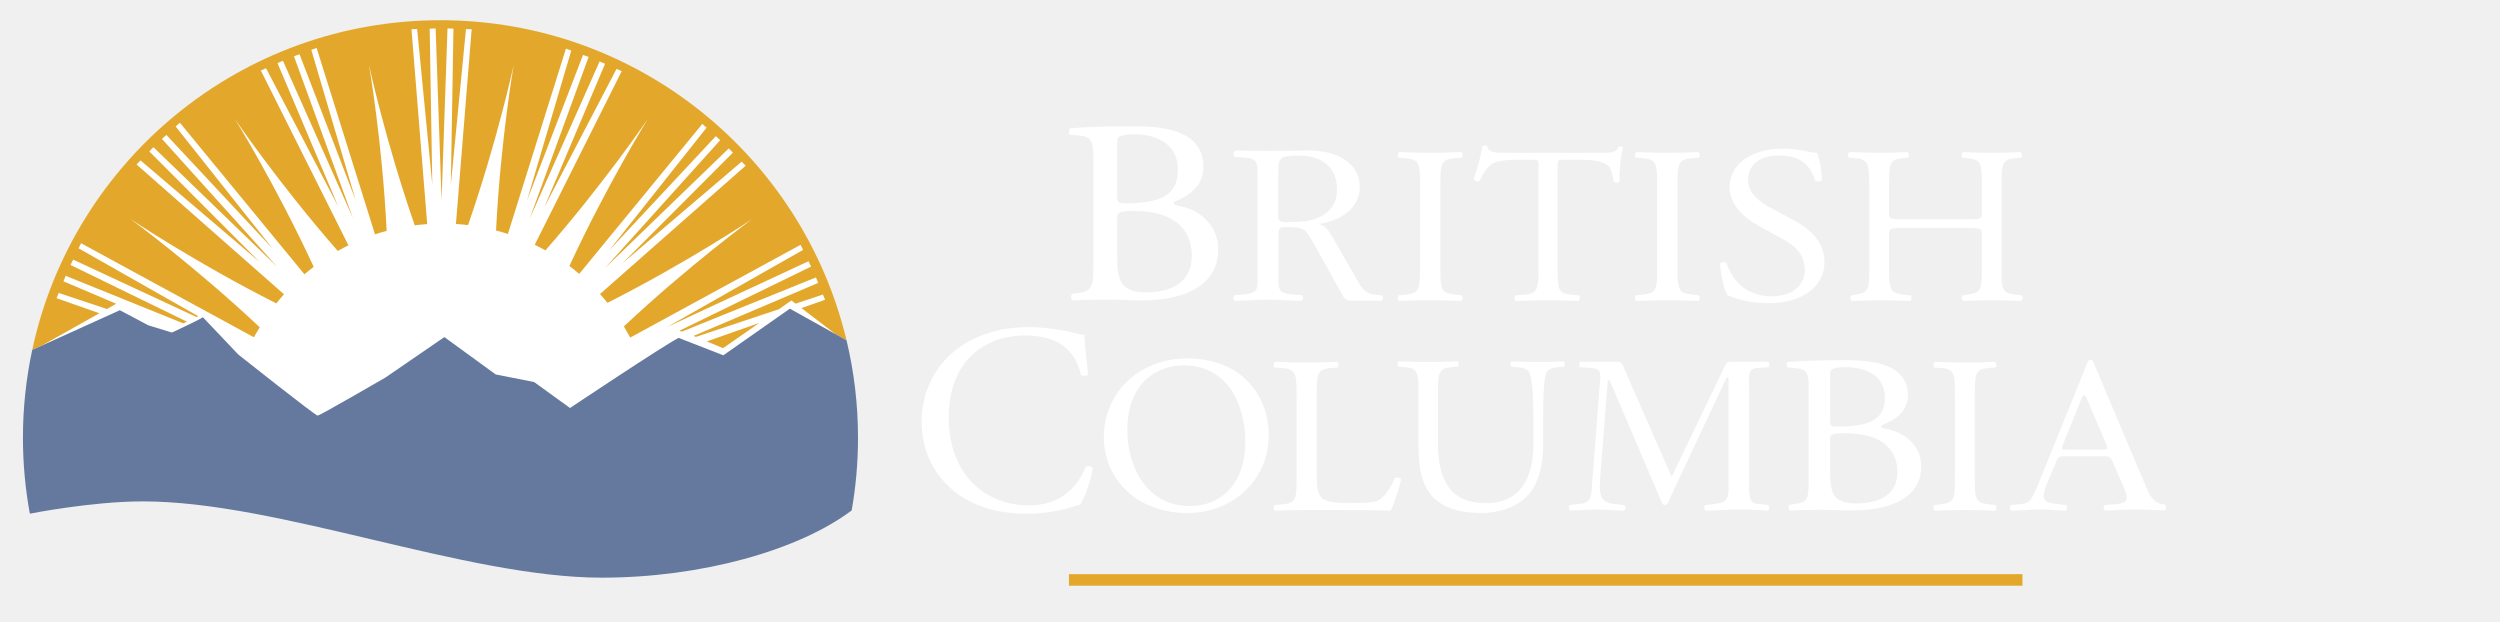
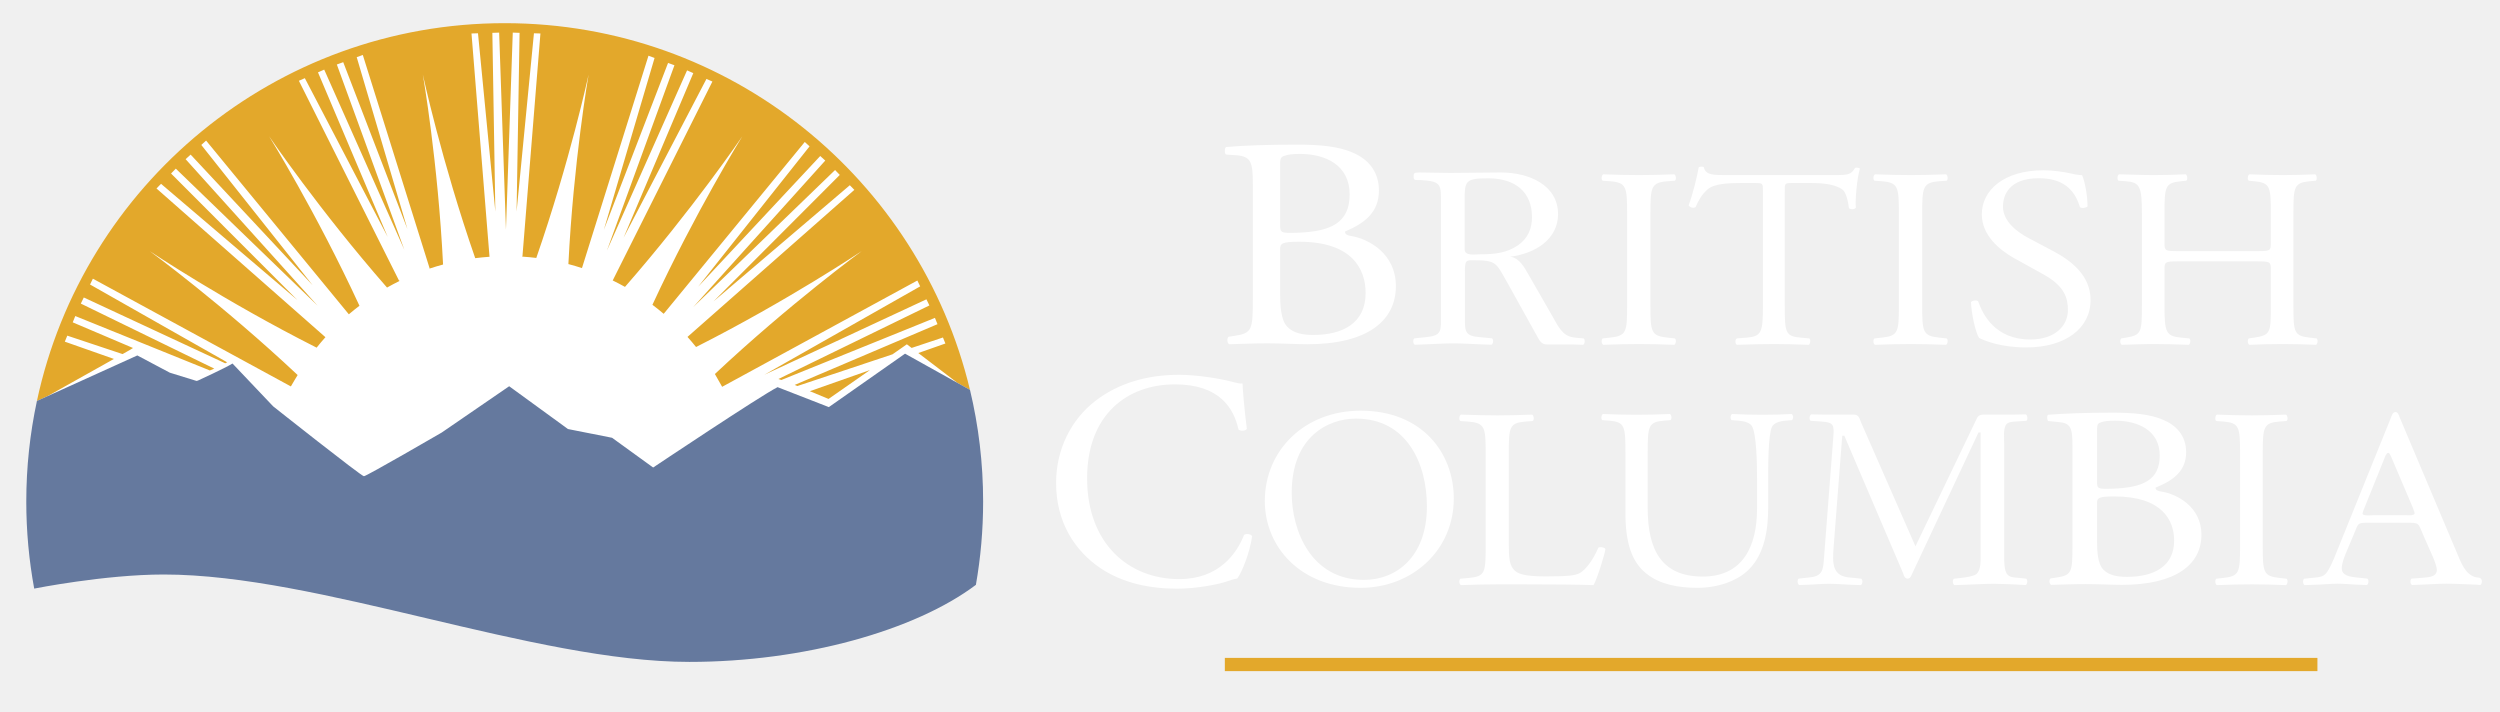
- <svg xmlns="http://www.w3.org/2000/svg" width="100%" height="100%" viewBox="0 0 825 205" version="1.1" xml:space="preserve" style="fill-rule:evenodd;clip-rule:evenodd;stroke-linejoin:round;stroke-miterlimit:1.414;">
+ <svg xmlns="http://www.w3.org/2000/svg" width="100%" height="100%" viewBox="0 0 720 205" version="1.1" xml:space="preserve" style="fill-rule:evenodd;clip-rule:evenodd;stroke-linejoin:round;stroke-miterlimit:1.414;">
  <g id="BC-ID" transform="matrix(1,0,0,1,-62.647,-63.5055)">
    <g transform="matrix(1,0,0,1,109.59,96.7796)">
      <path d="M0,129.539C44.702,129.539 106.539,154.709 151.407,154.709C183.425,154.709 214.668,146.164 232.451,133.582C233.693,126.193 234.351,118.607 234.351,110.865C234.351,35.735 173.444,-25.17 98.314,-25.17C23.184,-25.17 -37.722,35.735 -37.722,110.865C-37.722,118.518 -37.08,126.018 -35.865,133.326C-30.962,132.418 -14.291,129.539 0,129.539" style="fill:white;fill-rule:nonzero;" />
    </g>
    <g>
      <g transform="matrix(-1,0,0,1,1145.46,182.756)">
        <rect x="415.397" y="70.22" width="314.664" height="3.815" style="fill:rgb(227,168,43);" />
      </g>
      <g transform="matrix(1,0,0,1,431.322,119.662)">
        <path d="M0,28.483C0,31.591 0.191,35.992 2.012,37.892C3.833,39.877 6.708,40.308 9.582,40.308C18.108,40.308 24.623,36.857 24.623,28.225C24.623,21.406 20.791,13.464 5.558,13.464C0.384,13.464 0,13.982 0,15.708L0,28.483ZM0,8.457C0,10.876 0.096,11.047 4.982,10.876C14.754,10.529 20.025,7.939 20.025,-0.174C20.025,-8.633 13.029,-11.827 5.75,-11.827C3.641,-11.827 2.203,-11.654 1.342,-11.309C0.384,-11.05 0,-10.617 0,-9.066L0,8.457ZM-7.856,-3.022C-7.856,-9.409 -8.307,-11.101 -12.618,-11.448L-15.617,-11.654C-16.105,-12.042 -15.967,-13.772 -15.521,-13.812C-10.35,-14.273 -3.832,-14.502 5.078,-14.502C11.114,-14.502 16.863,-14.071 21.176,-12.086C25.295,-10.273 28.457,-6.821 28.457,-1.297C28.457,4.919 24.432,8.113 18.684,10.529C18.684,11.392 19.451,11.652 20.504,11.823C25.678,12.688 33.342,17.003 33.342,26.239C33.342,36.252 25.104,42.985 7.856,42.985C5.078,42.985 0.384,42.725 -3.641,42.725C-7.856,42.725 -11.113,42.9 -14.659,42.985C-15.234,42.725 -15.426,41.345 -14.851,40.826L-13.125,40.567C-8.049,39.79 -7.856,38.841 -7.856,29.778L-7.856,-3.022Z" style="fill:white;fill-rule:nonzero;" />
      </g>
      <g transform="matrix(1,0,0,1,531.258,151.384)">
        <path d="M0,-26.248C0,-34.063 -0.164,-35.316 -4.992,-35.684L-7.039,-35.832C-7.531,-36.127 -7.365,-37.455 -6.875,-37.676C-2.783,-37.529 0,-37.455 3.436,-37.455C6.711,-37.455 9.492,-37.529 13.584,-37.676C14.076,-37.455 14.238,-36.127 13.748,-35.832L11.703,-35.684C6.873,-35.316 6.711,-34.063 6.711,-26.248L6.711,0.001C6.711,7.815 6.873,8.848 11.703,9.365L13.748,9.585C14.238,9.88 14.076,11.206 13.584,11.428C9.492,11.28 6.711,11.206 3.436,11.206C0,11.206 -2.783,11.28 -6.875,11.428C-7.365,11.206 -7.531,10.027 -7.039,9.585L-4.992,9.365C-0.164,8.848 0,7.815 0,0.001L0,-26.248Z" style="fill:white;fill-rule:nonzero;" />
      </g>
      <g transform="matrix(1,0,0,1,576.66,122.703)">
        <path d="M0,28.829C0,36.57 0.152,37.676 4.602,38.045L7.055,38.266C7.514,38.56 7.361,39.886 6.902,40.109C2.531,39.961 -0.076,39.886 -3.145,39.886C-6.211,39.886 -8.895,39.961 -13.801,40.109C-14.262,39.886 -14.416,38.635 -13.801,38.266L-11.041,38.045C-6.67,37.676 -6.289,36.57 -6.289,28.829L-6.289,-4.13C-6.289,-6.415 -6.289,-6.487 -8.588,-6.487L-12.805,-6.487C-16.102,-6.487 -20.318,-6.34 -22.236,-4.645C-24.076,-3.023 -24.844,-1.4 -25.686,0.442C-26.301,0.885 -27.373,0.516 -27.68,-0.074C-26.455,-3.391 -25.303,-8.11 -24.768,-11.059C-24.535,-11.206 -23.539,-11.28 -23.311,-11.059C-22.85,-8.701 -20.318,-8.774 -16.791,-8.774L14.262,-8.774C18.402,-8.774 19.092,-8.921 20.242,-10.838C20.627,-10.985 21.471,-10.911 21.623,-10.618C20.779,-7.593 20.242,-1.622 20.473,0.59C20.166,1.18 18.863,1.18 18.48,0.738C18.25,-1.107 17.713,-3.834 16.562,-4.645C14.799,-5.9 11.887,-6.487 7.668,-6.487L2.225,-6.487C-0.076,-6.487 0,-6.415 0,-3.982L0,28.829Z" style="fill:white;fill-rule:nonzero;" />
      </g>
      <g transform="matrix(1,0,0,1,609.525,151.384)">
        <path d="M0,-26.248C0,-34.063 -0.164,-35.316 -4.992,-35.684L-7.039,-35.832C-7.529,-36.127 -7.365,-37.455 -6.875,-37.676C-2.783,-37.529 0,-37.455 3.438,-37.455C6.711,-37.455 9.492,-37.529 13.584,-37.676C14.076,-37.455 14.24,-36.127 13.75,-35.832L11.701,-35.684C6.873,-35.316 6.711,-34.063 6.711,-26.248L6.711,0.001C6.711,7.815 6.873,8.848 11.701,9.365L13.75,9.585C14.24,9.88 14.076,11.206 13.584,11.428C9.492,11.28 6.711,11.206 3.438,11.206C0,11.206 -2.783,11.28 -6.875,11.428C-7.365,11.206 -7.529,10.027 -7.039,9.585L-4.992,9.365C-0.164,8.848 0,7.815 0,0.001L0,-26.248Z" style="fill:white;fill-rule:nonzero;" />
      </g>
      <g transform="matrix(1,0,0,1,646.199,112.546)">
        <path d="M0,51.021C-7.309,51.021 -11.92,49.104 -13.572,48.294C-14.617,46.671 -15.748,41.437 -15.922,37.971C-15.486,37.455 -14.182,37.308 -13.834,37.75C-12.527,41.51 -8.961,48.734 1.131,48.734C8.439,48.734 12.006,44.68 12.006,40.256C12.006,37.013 11.223,33.4 4.871,29.934L-3.393,25.362C-7.742,22.93 -12.789,18.727 -12.789,12.682C-12.789,5.677 -6.352,0 4.959,0C7.654,0 10.787,0.442 13.049,0.958C14.18,1.253 15.398,1.4 16.094,1.4C16.877,3.172 17.662,7.3 17.662,10.396C17.312,10.839 15.92,11.059 15.486,10.617C14.355,7.079 12.006,2.286 3.654,2.286C-4.873,2.286 -6.699,7.079 -6.699,10.469C-6.699,14.746 -2.523,17.844 0.695,19.539L7.654,23.225C13.137,26.1 18.531,30.376 18.531,37.381C18.531,45.491 11.311,51.021 0,51.021" style="fill:white;fill-rule:nonzero;" />
      </g>
      <g transform="matrix(1,0,0,1,689.988,137.744)">
        <path d="M0,1.032C-3.807,1.032 -3.965,1.179 -3.965,3.391L-3.965,13.788C-3.965,21.529 -3.568,22.562 0.875,23.005L3.174,23.225C3.65,23.52 3.492,24.845 3.016,25.068C-1.268,24.92 -3.965,24.845 -7.061,24.845C-10.473,24.845 -13.17,24.993 -16.264,25.068C-16.738,24.845 -16.898,23.667 -16.422,23.225L-15.074,23.005C-10.629,22.267 -10.473,21.529 -10.473,13.788L-10.473,-12.755C-10.473,-20.497 -11.025,-21.749 -15.152,-22.044L-17.215,-22.192C-17.691,-22.487 -17.533,-23.815 -17.057,-24.036C-13.17,-23.962 -10.473,-23.815 -7.061,-23.815C-3.965,-23.815 -1.268,-23.889 2.143,-24.036C2.619,-23.815 2.777,-22.487 2.303,-22.192L0.793,-22.044C-3.807,-21.602 -3.965,-20.497 -3.965,-12.755L-3.965,-4.277C-3.965,-1.992 -3.807,-1.917 0,-1.917L22.691,-1.917C26.5,-1.917 26.658,-1.992 26.658,-4.277L26.658,-12.755C26.658,-20.497 26.5,-21.602 21.82,-22.044L20.312,-22.192C19.836,-22.487 19.994,-23.815 20.471,-24.036C24.121,-23.889 26.818,-23.815 30.07,-23.815C33.164,-23.815 35.861,-23.889 39.432,-24.036C39.908,-23.815 40.066,-22.487 39.59,-22.192L37.926,-22.044C33.324,-21.602 33.164,-20.497 33.164,-12.755L33.164,13.788C33.164,21.529 33.324,22.488 37.926,23.005L39.83,23.225C40.305,23.52 40.146,24.845 39.672,25.068C35.861,24.92 33.164,24.845 30.07,24.845C26.818,24.845 23.961,24.92 20.471,25.068C19.994,24.845 19.836,23.667 20.312,23.225L21.82,23.005C26.658,22.267 26.658,21.529 26.658,13.788L26.658,3.391C26.658,1.179 26.5,1.032 22.691,1.032L0,1.032Z" style="fill:white;fill-rule:nonzero;" />
      </g>
      <g transform="matrix(1,0,0,1,378.059,225.481)">
        <path d="M0,-46.469C6.521,-51.542 14.829,-54.034 24.12,-54.034C28.943,-54.034 35.731,-53.056 39.931,-51.898C41.003,-51.631 41.628,-51.452 42.432,-51.542C42.521,-49.494 42.968,-43.888 43.682,-38.457C43.236,-37.834 41.896,-37.744 41.271,-38.278C39.931,-44.331 35.911,-51.276 22.958,-51.276C9.29,-51.276 -2.323,-42.64 -2.323,-24.214C-2.323,-5.521 9.558,4.806 24.208,4.806C35.731,4.806 40.824,-2.672 42.878,-7.925C43.504,-8.368 44.845,-8.192 45.201,-7.568C44.577,-2.939 42.253,2.935 40.913,4.628C39.841,4.806 38.77,5.162 37.787,5.516C35.821,6.231 29.39,7.565 23.672,7.565C15.633,7.565 7.951,5.964 1.429,1.6C-5.718,-3.296 -11.256,-11.394 -11.256,-22.877C-11.256,-32.76 -6.789,-41.216 0,-46.469" style="fill:white;fill-rule:nonzero;" />
      </g>
      <g transform="matrix(1,0,0,1,473.596,205.226)">
        <path d="M0,4.129C0,-8.037 -5.65,-21.161 -20.437,-21.161C-28.488,-21.161 -38.938,-15.926 -38.938,0.222C-38.938,11.133 -33.365,25.29 -18.115,25.29C-8.824,25.29 0,18.654 0,4.129M-46.681,2.58C-46.681,-12.166 -35.068,-23.446 -19.12,-23.446C-1.238,-23.446 7.742,-11.134 7.742,1.843C7.742,16.737 -4.18,27.575 -19.12,27.575C-36.306,27.575 -46.681,15.851 -46.681,2.58" style="fill:white;fill-rule:nonzero;" />
      </g>
      <g transform="matrix(1,0,0,1,568.678,214.072)">
        <path d="M0,-12.606C0,-17.177 -0.156,-25.658 -1.486,-27.868C-2.033,-28.753 -3.439,-29.27 -5.393,-29.418L-7.346,-29.565C-7.814,-30.081 -7.66,-31.039 -7.191,-31.335C-4.221,-31.188 -1.328,-31.113 1.719,-31.113C5.002,-31.113 7.113,-31.188 9.926,-31.333C10.551,-30.964 10.473,-30.007 10.082,-29.565L8.205,-29.418C6.252,-29.27 4.766,-28.606 4.299,-27.647C3.205,-25.215 3.205,-16.735 3.205,-12.606L3.205,-4.275C3.205,2.141 2.109,8.923 -2.266,13.346C-5.627,16.812 -11.41,18.729 -17.193,18.729C-22.586,18.729 -27.979,17.77 -31.809,14.674C-35.951,11.431 -37.904,6.048 -37.904,-2.725L-37.904,-20.127C-37.904,-27.794 -38.061,-29.048 -42.592,-29.418L-44.547,-29.565C-45.016,-29.86 -44.861,-31.112 -44.393,-31.335C-40.482,-31.188 -37.826,-31.113 -34.699,-31.113C-31.496,-31.113 -28.916,-31.188 -25.088,-31.333C-24.619,-31.112 -24.461,-29.86 -24.93,-29.565L-26.807,-29.418C-31.34,-29.048 -31.496,-27.794 -31.496,-20.127L-31.496,-4.201C-31.496,7.669 -27.588,15.486 -15.631,15.486C-4.299,15.486 0,7.079 0,-4.126L0,-12.606Z" style="fill:white;fill-rule:nonzero;" />
      </g>
      <g transform="matrix(1,0,0,1,666.6,194.862)">
        <path d="M0,24.575C0,27.256 0.172,31.053 1.812,32.692C3.455,34.405 6.047,34.777 8.637,34.777C16.326,34.777 22.199,31.798 22.199,24.351C22.199,18.468 18.744,11.619 5.01,11.619C0.344,11.619 0,12.063 0,13.554L0,24.575ZM0,7.297C0,9.384 0.086,9.532 4.49,9.384C13.303,9.086 18.053,6.852 18.053,-0.149C18.053,-7.447 11.748,-10.203 5.182,-10.203C3.281,-10.203 1.986,-10.054 1.209,-9.755C0.344,-9.532 0,-9.16 0,-7.82L0,7.297ZM-7.084,-2.606C-7.084,-8.117 -7.43,-9.532 -11.316,-9.829L-14.082,-10.098C-14.396,-10.382 -14.564,-11.874 -13.996,-11.916C-9.33,-12.265 -3.457,-12.51 4.578,-12.51C10.02,-12.51 15.201,-12.138 19.09,-10.427C22.805,-8.862 25.654,-5.883 25.654,-1.116C25.654,4.244 22.025,7.001 16.844,9.086C16.844,9.831 17.533,10.054 18.484,10.203C23.15,10.947 30.061,14.672 30.061,22.638C30.061,31.276 22.631,37.085 7.082,37.085C4.578,37.085 0.344,36.862 -3.283,36.862C-7.084,36.862 -10.021,37.01 -13.217,37.085C-13.736,36.862 -13.91,35.671 -13.391,35.225L-11.836,35.001C-7.256,34.331 -7.084,33.511 -7.084,25.693L-7.084,-2.606Z" style="fill:white;fill-rule:nonzero;" />
      </g>
      <g transform="matrix(1,0,0,1,488.92,139.247)">
        <path d="M0,-2.505C-1.486,-2.505 -4.457,-1.952 -4.457,-3.925L-4.457,-18.068C-4.457,-23.597 -4.281,-24.388 2.359,-24.388C10.135,-24.388 14.941,-20.439 14.941,-13.171C14.941,-10.01 13.805,-7.087 10.922,-5.112C7.602,-2.82 4.018,-2.505 0,-2.505M29.828,21.723L27.781,21.546C27.367,21.502 27,21.45 26.65,21.392C23.656,20.862 22.457,18.196 21.047,15.722L13.971,3.397C12.748,1.343 11.438,-1.422 8.641,-1.816C15.893,-2.686 22.447,-6.872 22.447,-14.061C22.447,-22.358 14.232,-26.07 5.932,-26.07C0.951,-26.07 -3.588,-25.935 -8.656,-25.935C-11.451,-25.935 -14.777,-26.07 -17.572,-26.07C-19.125,-26.07 -19.145,-25.754 -19.145,-24.885C-19.145,-23.603 -18.604,-23.962 -16.959,-23.869C-11.055,-23.537 -11.281,-22.436 -11.281,-17.38L-11.281,14.933C-11.281,19.557 -10.881,20.938 -15.736,21.373C-15.736,21.373 -16.48,21.45 -16.902,21.495L-18.959,21.706C-19.451,22.147 -19.285,23.327 -18.795,23.548C-17.701,23.508 -15.762,23.432 -15.762,23.432C-13.074,23.352 -10.387,23.147 -7.699,23.147C-4.996,23.147 -2.41,23.355 0.248,23.433L0.248,23.435C1.191,23.465 2.188,23.498 3.279,23.537C3.771,23.316 3.936,22.137 3.443,21.695L1.373,21.499C0.951,21.454 0.225,21.389 0.225,21.389C-4.678,21.057 -4.377,19.674 -4.377,14.933L-4.377,2.766C-4.377,2.055 -4.467,0.16 -3.941,-0.394C-3.504,-0.87 -2.719,-0.79 -2.02,-0.79C4.623,-0.79 4.533,-0.157 7.68,5.373L16.242,20.778C16.941,21.964 17.465,23.464 19.215,23.464L26.652,23.464C27.59,23.494 28.576,23.525 29.664,23.565C30.154,23.344 30.318,22.164 29.828,21.723" style="fill:white;fill-rule:nonzero;" />
      </g>
      <g transform="matrix(1,0,0,1,490.523,220.737)">
        <path d="M0,-26.541C0,-34.282 -0.162,-35.464 -5.27,-35.832L-7.299,-35.979C-7.785,-36.274 -7.623,-37.6 -7.137,-37.823C-2.594,-37.675 0.162,-37.602 3.406,-37.602C6.57,-37.602 9.326,-37.675 13.383,-37.82C13.869,-37.6 14.031,-36.274 13.545,-35.979L11.598,-35.832C6.814,-35.464 6.65,-34.282 6.65,-26.541L6.65,-0.882C6.65,3.763 6.895,5.68 8.354,7.08C9.246,7.89 10.787,8.776 17.193,8.776C24.088,8.776 25.791,8.48 27.09,7.818C28.711,6.932 30.82,4.279 32.441,0.518C32.93,0.151 34.469,0.443 34.469,0.96C34.469,1.772 32.197,9.293 31.062,11.282C26.928,11.135 19.221,11.061 10.867,11.061L3.406,11.061C0,11.061 -2.594,11.135 -7.137,11.282C-7.623,11.061 -7.785,9.881 -7.299,9.439L-4.865,9.219C-0.162,8.776 0,7.743 0,0.003L0,-26.541Z" style="fill:white;fill-rule:nonzero;" />
      </g>
      <g transform="matrix(1,0,0,1,707.787,220.59)">
        <path d="M0,-26.248C0,-34.062 -0.158,-35.317 -4.855,-35.686L-6.848,-35.832C-7.324,-36.128 -7.166,-37.453 -6.686,-37.677C-2.707,-37.528 0,-37.455 3.346,-37.455C6.531,-37.455 9.238,-37.528 13.221,-37.674C13.697,-37.453 13.857,-36.128 13.379,-35.832L11.387,-35.686C6.689,-35.317 6.531,-34.062 6.531,-26.248L6.531,0.002C6.531,7.817 6.689,8.849 11.387,9.365L13.379,9.586C13.857,9.881 13.697,11.207 13.221,11.429C9.238,11.281 6.531,11.207 3.346,11.207C0,11.207 -2.707,11.281 -6.686,11.429C-7.166,11.207 -7.324,10.027 -6.848,9.586L-4.855,9.365C-0.158,8.849 0,7.817 0,0.002L0,-26.248Z" style="fill:white;fill-rule:nonzero;" />
      </g>
      <g transform="matrix(1,0,0,1,644.158,184.926)">
        <path d="M0,45.012C-0.408,44.968 -1.172,44.908 -1.172,44.908C-2.01,44.824 -2.764,44.703 -3.359,44.053C-4.393,42.955 -4.307,39.827 -4.307,38.575L-4.307,6.268C-4.307,4.859 -4.65,1.809 -3.617,0.712C-3.1,0.135 -2.025,0.038 -1.068,-0.016L-1.068,-0.02C-0.486,-0.064 -0.473,-0.066 0.037,-0.091L2.084,-0.237C2.574,-0.533 2.41,-1.859 1.92,-2.081C0.826,-2.043 -0.168,-2.057 -1.113,-2.028L-1.113,-2.024L-9.813,-2.024C-10.76,-2.024 -11.621,-2.024 -12.137,-1.007L-29.863,35.916L-45.521,0.245C-46.039,-1.007 -46.123,-2.024 -47.76,-2.024L-56.814,-2.024C-57.758,-2.053 -58.799,-2.043 -59.893,-2.081C-60.383,-1.859 -60.549,-0.533 -60.057,-0.237L-58.01,-0.091C-57.588,-0.057 -56.824,-0.005 -56.824,-0.005C-53.428,0.213 -53.217,0.972 -53.525,4.547L-56.193,39.2C-56.426,42.68 -56.617,44.519 -60.262,44.858C-60.262,44.858 -61.031,44.954 -61.455,44.999L-63.5,45.221C-63.992,45.661 -63.828,46.841 -63.336,47.062C-62.258,47.022 -60.34,46.966 -60.34,46.966C-58.492,46.875 -56.611,46.711 -54.729,46.711C-52.699,46.711 -50.666,46.903 -48.633,46.984L-48.633,46.988C-47.691,47.017 -46.695,47.05 -45.602,47.088C-45.109,46.867 -44.945,45.688 -45.438,45.246L-47.482,45.025C-48.021,44.983 -48.625,44.923 -48.625,44.923C-53.885,44.563 -53.768,40.85 -53.439,36.308L-50.943,4.079L-50.34,4.079L-33.389,43.739C-33.219,44.286 -32.961,45.225 -32.1,45.225C-31.324,45.225 -31.066,44.366 -30.809,43.816L-11.707,3.137L-11.104,3.137L-11.104,38.575C-11.104,39.983 -10.932,42.878 -12.395,43.972C-13.158,44.541 -15.645,44.883 -15.645,44.883C-15.986,44.937 -16.346,44.987 -16.754,45.03L-18.799,45.25C-19.291,45.692 -19.127,46.871 -18.635,47.093C-17.557,47.054 -15.645,46.994 -15.645,46.994C-12.871,46.917 -10.053,46.711 -7.232,46.711C-5.205,46.711 -1.234,46.904 -1.234,46.904C-0.289,46.933 0.789,47.036 1.883,47.075C2.375,46.854 2.539,45.675 2.047,45.234L0,45.012Z" style="fill:white;fill-rule:nonzero;" />
      </g>
      <g transform="matrix(1,0,0,1,755.639,202.306)">
        <path d="M0,9.582L-9.574,9.582C-9.908,9.582 -12.572,9.895 -12.572,9.114C-12.572,8.879 -12.406,8.41 -12.322,8.177L-6.576,-6.051C-6.41,-6.442 -5.828,-8.397 -5.162,-8.397C-4.662,-8.397 -3.996,-6.364 -3.83,-6.051L1.832,7.237C1.832,7.394 2.414,8.645 2.414,8.958C2.414,9.818 0.5,9.582 0,9.582M21.494,27.832L21.219,27.611C20.811,27.568 20.447,27.519 20.105,27.462C16.916,26.75 15.674,22.91 14.496,20.174L-1.912,-18.66C-2.076,-19.126 -2.4,-20.131 -3.051,-20.131C-3.945,-20.131 -4.187,-19.048 -4.432,-18.431L-20.107,20.329C-20.678,21.799 -22.139,25.36 -23.195,26.44C-24.004,27.269 -25.059,27.428 -26.182,27.544C-26.182,27.544 -27.066,27.628 -27.488,27.674L-29.416,27.87C-29.906,28.311 -29.742,29.491 -29.252,29.713C-28.158,29.674 -26.219,29.603 -26.219,29.603C-24.074,29.574 -21.93,29.303 -19.783,29.303C-17.977,29.303 -16.172,29.495 -14.369,29.575C-14.369,29.575 -12.43,29.644 -11.336,29.686C-10.846,29.463 -10.682,28.283 -11.172,27.842L-13.219,27.62C-13.625,27.578 -14.328,27.512 -14.328,27.512C-16.215,27.303 -18.564,26.966 -18.564,24.892C-18.564,23.5 -17.914,21.875 -17.428,20.637L-14.992,14.837C-13.771,12.053 -14.26,11.741 -11.012,11.741L0.037,11.741C3.936,11.741 3.365,11.741 5.074,15.689L7.672,21.565C8.078,22.573 8.809,24.274 8.809,25.36C8.809,27.303 6.686,27.431 4.703,27.599C4.703,27.599 4.045,27.654 3.475,27.698L1.506,27.841C1.016,28.282 1.18,29.462 1.672,29.684C2.764,29.644 4.703,29.565 4.703,29.565C7.014,29.481 9.34,29.303 11.57,29.303C14.416,29.303 17.262,29.496 20.105,29.577L20.105,29.574C21.039,29.603 20.25,29.636 21.33,29.675C21.82,29.453 21.984,28.273 21.494,27.832" style="fill:white;fill-rule:nonzero;" />
      </g>
    </g>
    <g transform="matrix(1,0,0,1,295.886,172.31)">
      <path d="M0,3.86L5.379,6.09L17.308,-2.23L0,3.86Z" style="fill:rgb(227,168,43);fill-rule:nonzero;" />
    </g>
    <g transform="matrix(1,0,0,1,95.4546,82.2982)">
      <path d="M0,84.581L-14.139,79.606L-13.43,77.874L2.493,83.183L2.562,83.144L4.663,81.953L5.501,81.428L-11.862,74.042L-11.128,72.226L27.626,87.9L28.904,87.37L-9.531,68.64L-8.674,66.88L32.056,85.836L32.619,85.55L-6.873,63.15L-6.062,61.468L50.967,92.499C51.434,91.636 52.412,90.063 52.914,89.217C31.232,68.831 10.309,53.525 10.309,53.525C10.309,53.525 31.826,67.935 58.382,81.332C59.259,80.237 59.979,79.358 60.916,78.319L12.264,35.487L13.57,34.146L52.837,67.613L16.458,31.182L17.82,29.772L58.664,69.245L20.644,27.046L22.098,25.735L57.238,63.363L25.165,22.951L26.546,21.695L67.658,71.727C68.721,70.81 69.604,70.12 70.716,69.268C58.28,42.356 44.699,20.464 44.699,20.464C44.699,20.464 59.154,41.742 78.657,64.026C79.848,63.355 81.056,62.712 82.29,62.107L82.083,61.973L53.271,4.472L54.984,3.719L78.855,49.457L58.772,2.05L60.563,1.255L83.646,53.153L64.201,-0.216L66.041,-0.887L84.527,47.166L69.927,-2.319L71.68,-2.965L90.9,58.411L90.863,58.573L90.911,58.554C92.189,58.125 93.489,57.747 94.796,57.391C93.333,27.911 88.972,2.693 88.972,2.693C88.972,2.693 94.372,27.689 104.054,55.56C105.402,55.394 106.759,55.253 108.127,55.161L108.084,55.097L108.252,55.097L108.156,54.956L102.982,-9.15L104.852,-9.209L109.85,42.143L108.991,-9.335L110.947,-9.401L112.909,47.365L114.869,-9.402L116.829,-9.335L115.968,42.143L120.967,-9.208L122.836,-9.15L117.662,54.956L117.565,55.097L117.593,55.097L117.579,55.117L117.664,55.117C119.002,55.201 120.329,55.335 121.646,55.493C131.315,27.649 136.706,2.693 136.706,2.693C136.706,2.693 132.358,27.835 130.888,57.261C132.208,57.61 133.514,57.993 134.801,58.415L153.953,-2.748L155.708,-2.101L141.106,47.384L159.594,-0.669L161.432,0.003L141.986,53.371L165.069,1.472L166.862,2.268L146.778,49.676L170.65,3.937L172.362,4.69L143.652,61.985L143.701,62.005C144.884,62.581 146.042,63.196 147.188,63.832C166.607,41.619 180.979,20.464 180.979,20.464C180.979,20.464 167.491,42.206 155.091,68.987C156.199,69.823 157.283,70.687 158.335,71.586L198.964,22.098L200.35,23.355L168.273,63.767L203.416,26.139L204.867,27.451L166.846,69.648L207.69,30.175L209.053,31.585L172.674,68.017L211.941,34.552L213.247,35.89L165.189,78.239L165.217,78.268C166.056,79.203 166.864,80.168 167.657,81.148C194.045,67.805 215.369,53.525 215.369,53.525C215.369,53.525 194.649,68.682 173.08,88.922C173.671,89.908 174.625,91.592 175.17,92.608L231.391,61.997L232.204,63.682L187.325,89.135L234.003,67.412L234.859,69.172L191.381,90.358L192.215,90.649L236.456,72.755L237.191,74.572L196.069,92.063L196.838,92.382L224.24,83.247L228.37,80.364L229.741,81.411L238.758,78.405L239.467,80.135L231.666,82.88L242.937,91.481L246.549,93.495C232.058,32.917 177.566,-12.12 112.548,-12.12C46.388,-12.12 -8.873,34.514 -22.179,96.701C-22.008,96.618 -21.843,96.541 -21.672,96.457L-20.021,95.709L-19.008,95.236L0,84.581Z" style="fill:rgb(227,168,43);fill-rule:nonzero;" />
    </g>
    <g transform="matrix(1,0,0,1,72.4966,186.474)">
      <path d="M0,46.548C0,46.548 20.325,42.489 37.291,42.489C81.993,42.489 143.83,67.66 188.698,67.66C221.612,67.66 253.714,58.631 271.209,45.467C272.576,37.679 273.292,29.669 273.292,21.489C273.292,10.411 271.977,-0.358 269.507,-10.681L250.802,-21.112L228.855,-5.721L214.091,-11.47C209.093,-8.944 178.257,11.677 178.257,11.677L166.422,3.11L153.724,0.595L136.792,-11.732L117.37,1.602C117.37,1.602 95.701,14.184 94.957,14.184C94.209,14.184 68.813,-5.949 68.813,-5.949L57.112,-18.276C55.119,-17.018 47.16,-13.366 47.16,-13.366L46.751,-13.258L39.049,-15.64L29.696,-20.601L1.286,-7.719C1.115,-7.635 0.95,-7.557 0.779,-7.474C-1.22,1.865 -2.28,11.553 -2.28,21.489C-2.28,30.047 -1.494,38.422 0,46.548" style="fill:rgb(101,121,158);fill-rule:nonzero;" />
    </g>
  </g>
</svg>
